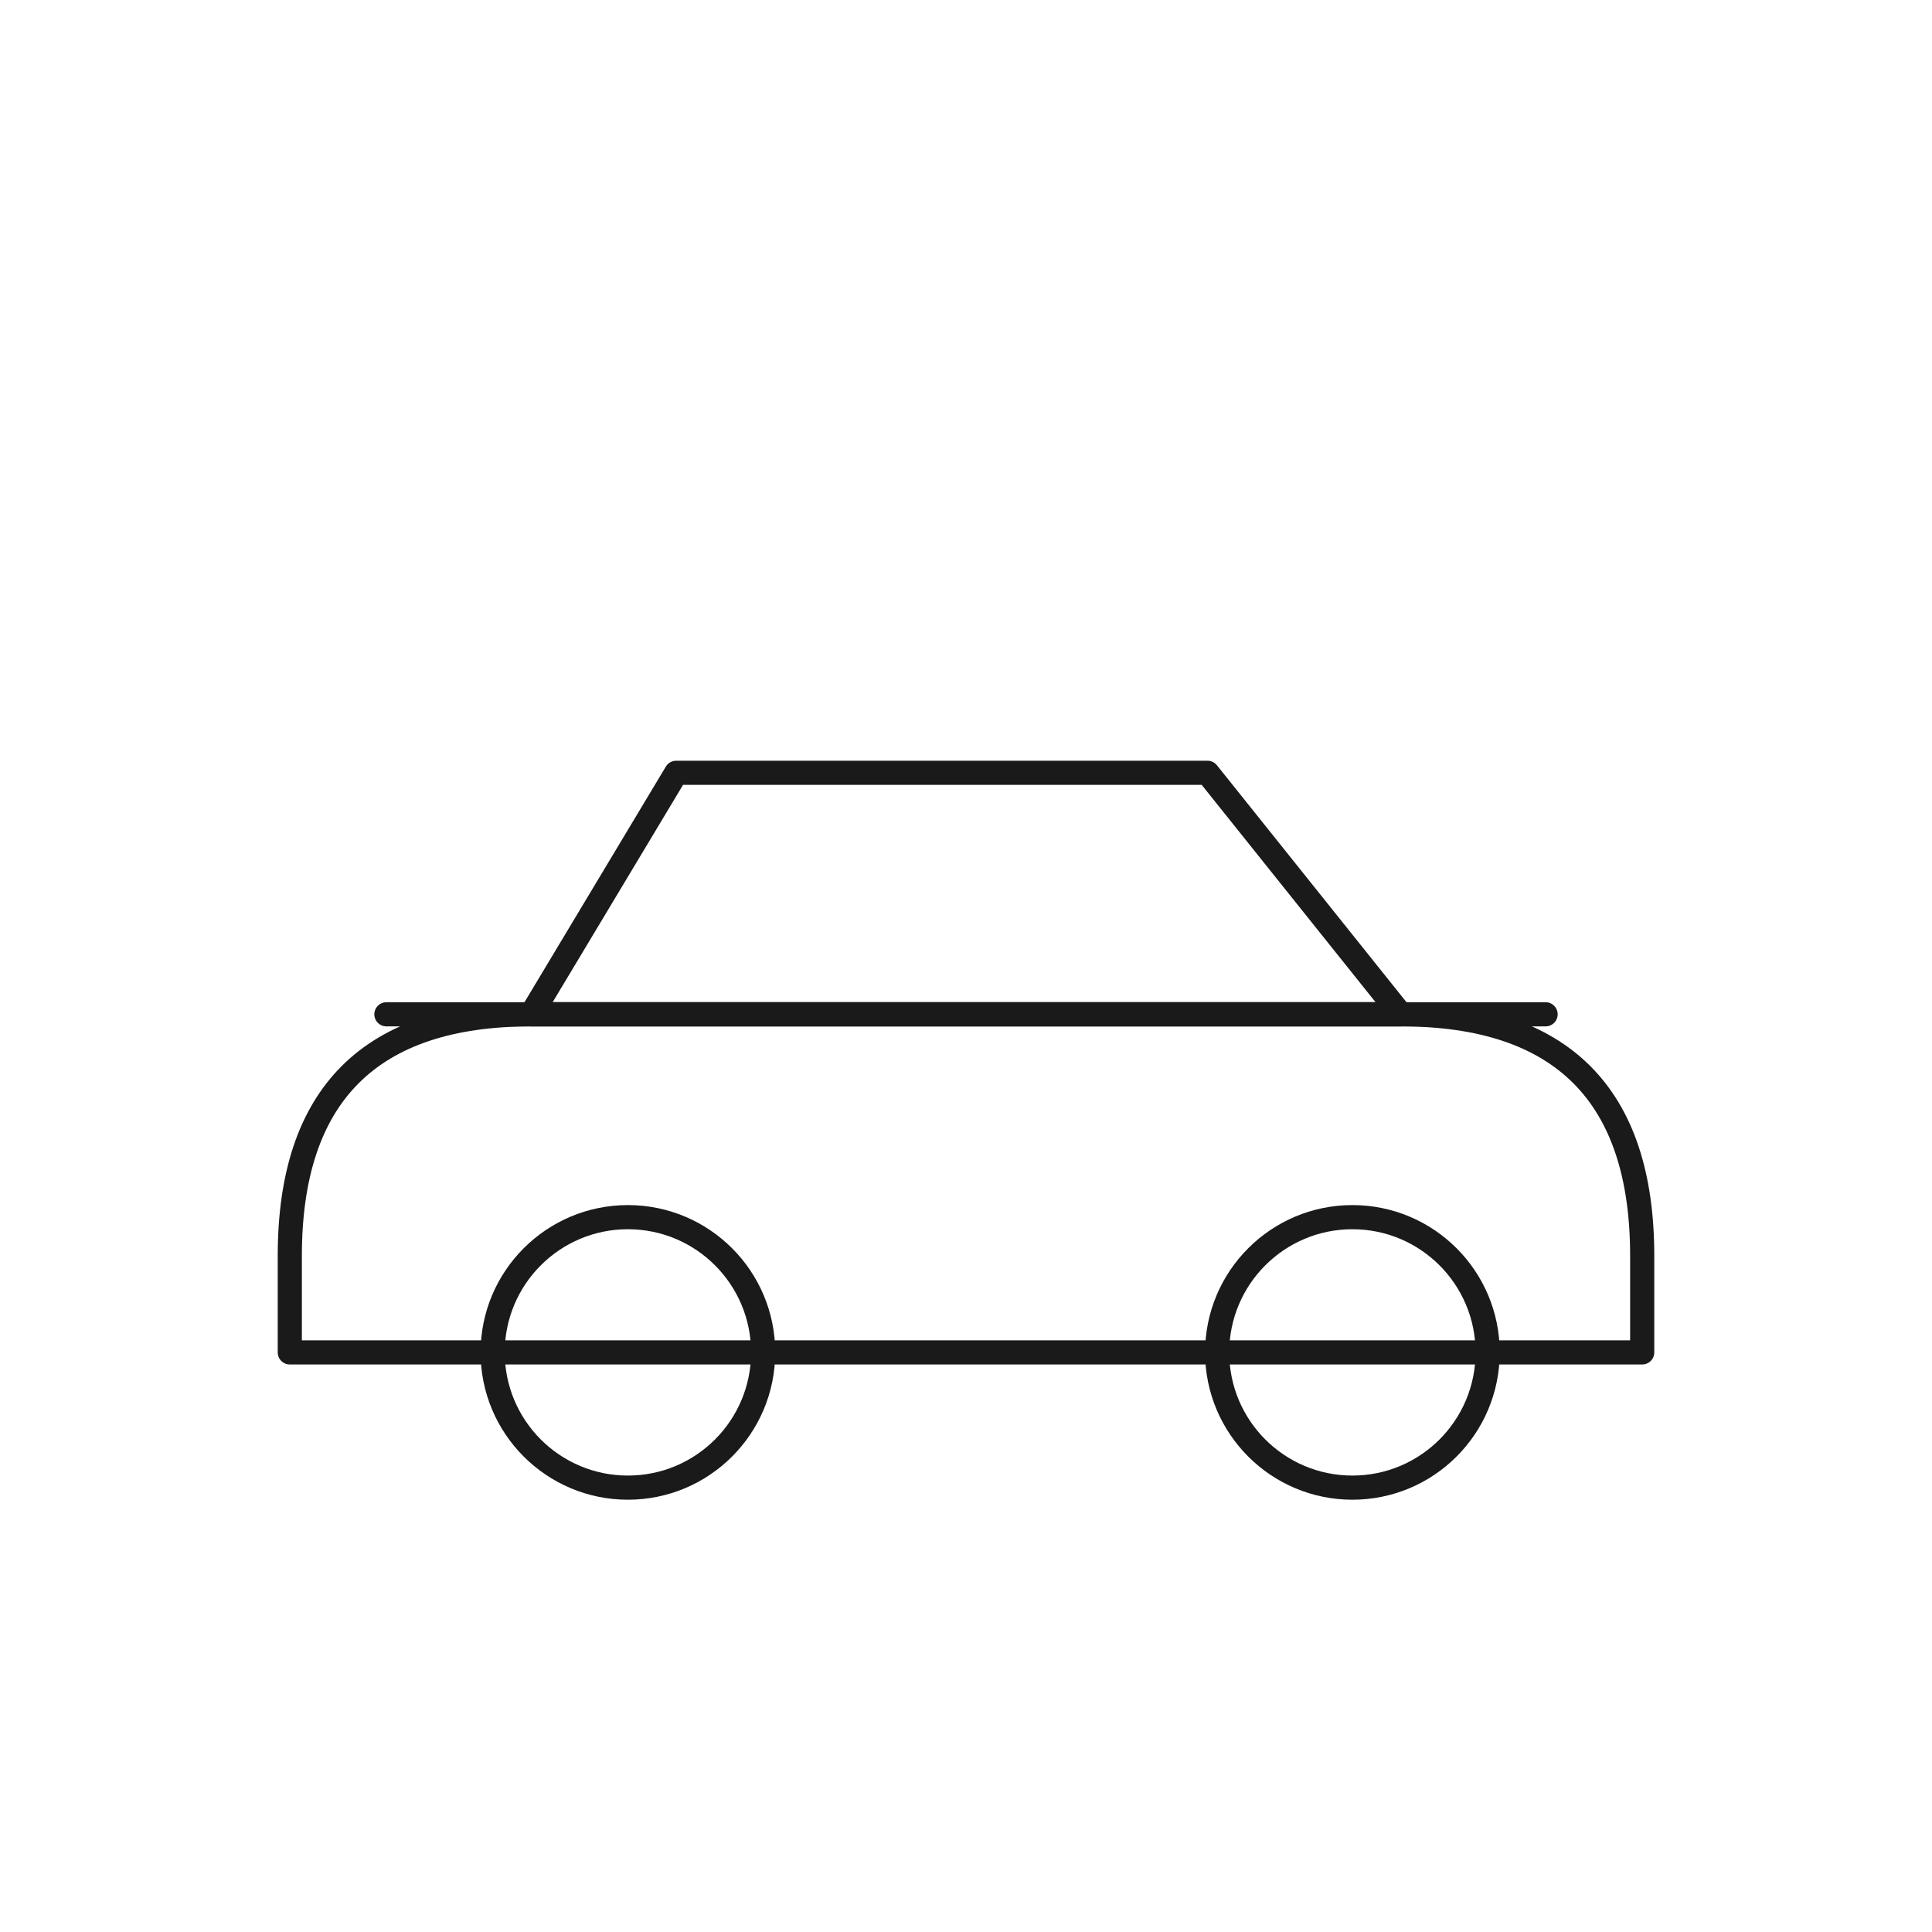
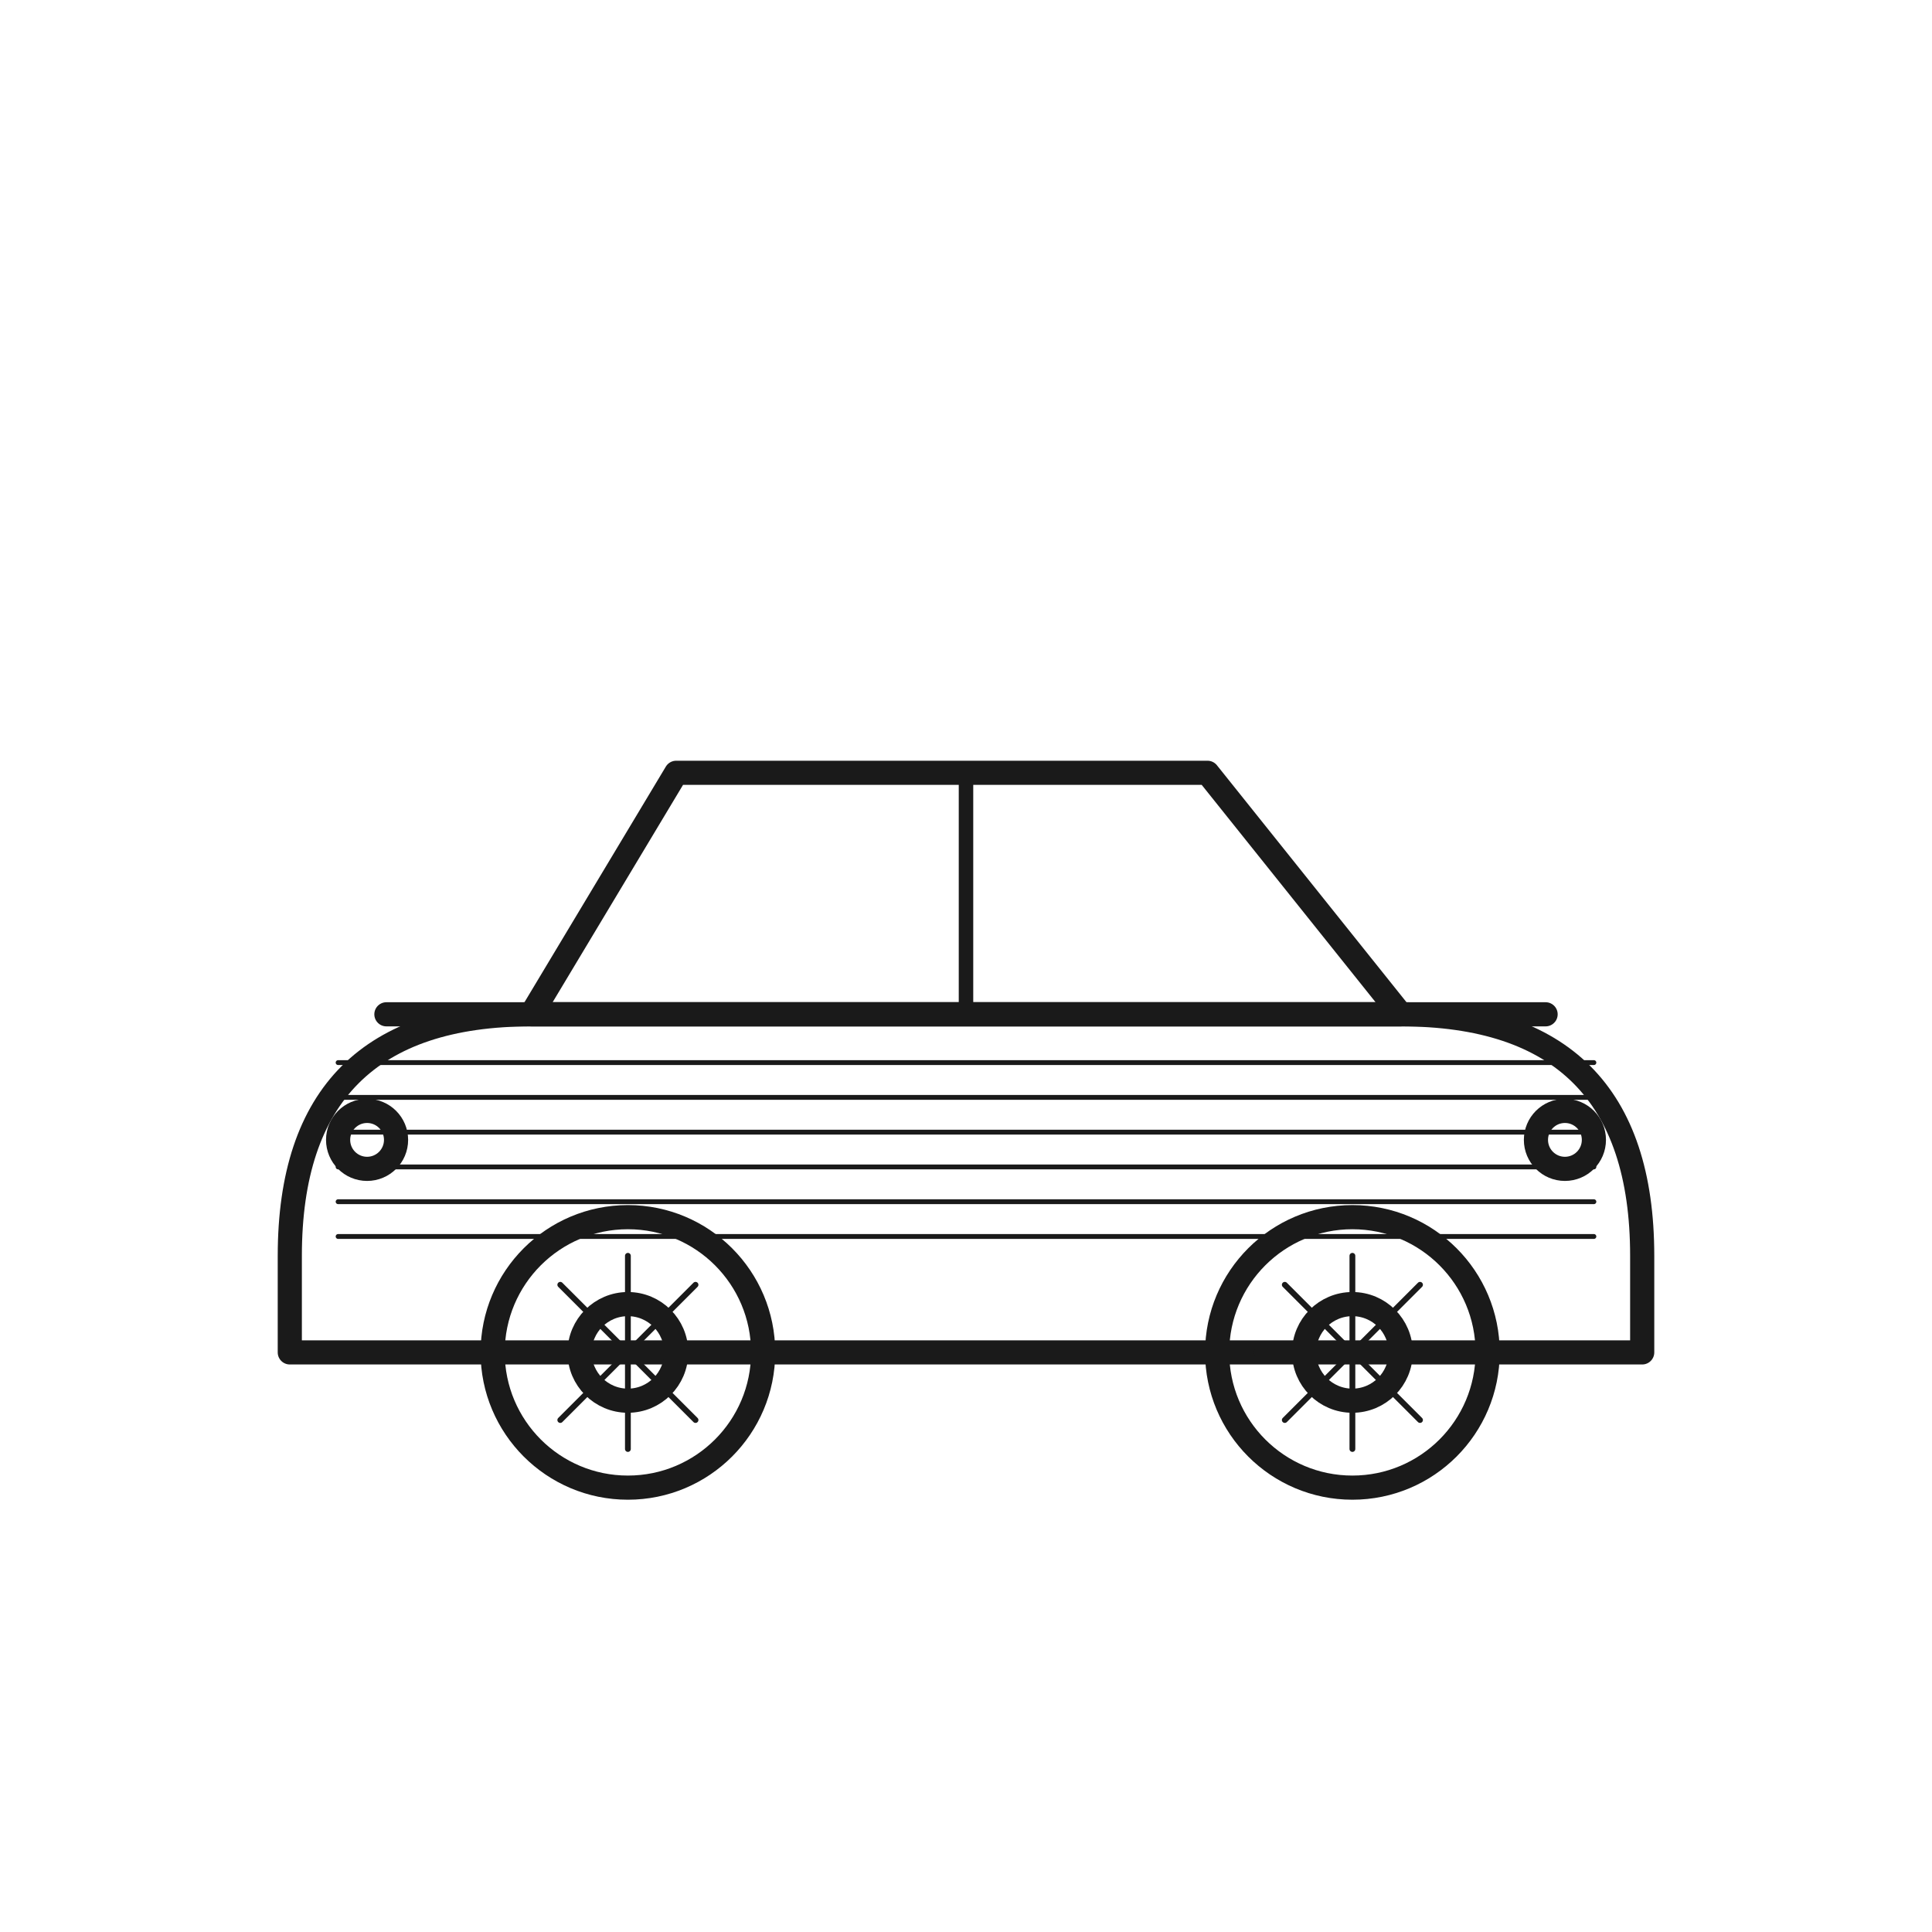
<svg xmlns="http://www.w3.org/2000/svg" viewBox="0 0 200 200" width="200" height="200">
  <rect width="200" height="200" fill="#ffffff" />
  <g fill="none" stroke="#1a1a1a" stroke-width="2.5" stroke-linecap="round" stroke-linejoin="round">
    <path d="M30 130 q0 -25 25 -25 h90 q25 0 25 25 v10 h-140Z" />
    <path d="M55 105 l15 -25 h55 l20 25Z" />
+     <path d="M100 80 v25" stroke-width="1.5" />
    <circle cx="65" cy="140" r="14" />
+     <circle cx="65" cy="140" r="5" />
+     <path d="M65 130 v20 M55 140 h20 M58 133 l14 14 M72 133 l-14 14" stroke-width="0.6" />
    <circle cx="140" cy="140" r="14" />
+     <circle cx="140" cy="140" r="5" />
+     <path d="M140 130 v20 M130 140 h20 M133 133 l14 14 M147 133 l-14 14" stroke-width="0.6" />
    <path d="M40 105 h120" />
+     <circle cx="38" cy="118" r="3" />
+     <circle cx="162" cy="118" r="3" />
+     <line x1="35" y1="110" x2="165" y2="110" stroke-width="0.5" />
+     <line x1="35" y1="113.6" x2="165" y2="113.6" stroke-width="0.5" />
+     <line x1="35" y1="117.2" x2="165" y2="117.2" stroke-width="0.5" />
+     <line x1="35" y1="120.8" x2="165" y2="120.8" stroke-width="0.5" />
+     <line x1="35" y1="124.4" x2="165" y2="124.4" stroke-width="0.5" />
+     <line x1="35" y1="128" x2="165" y2="128" stroke-width="0.5" />
  </g>
</svg>
